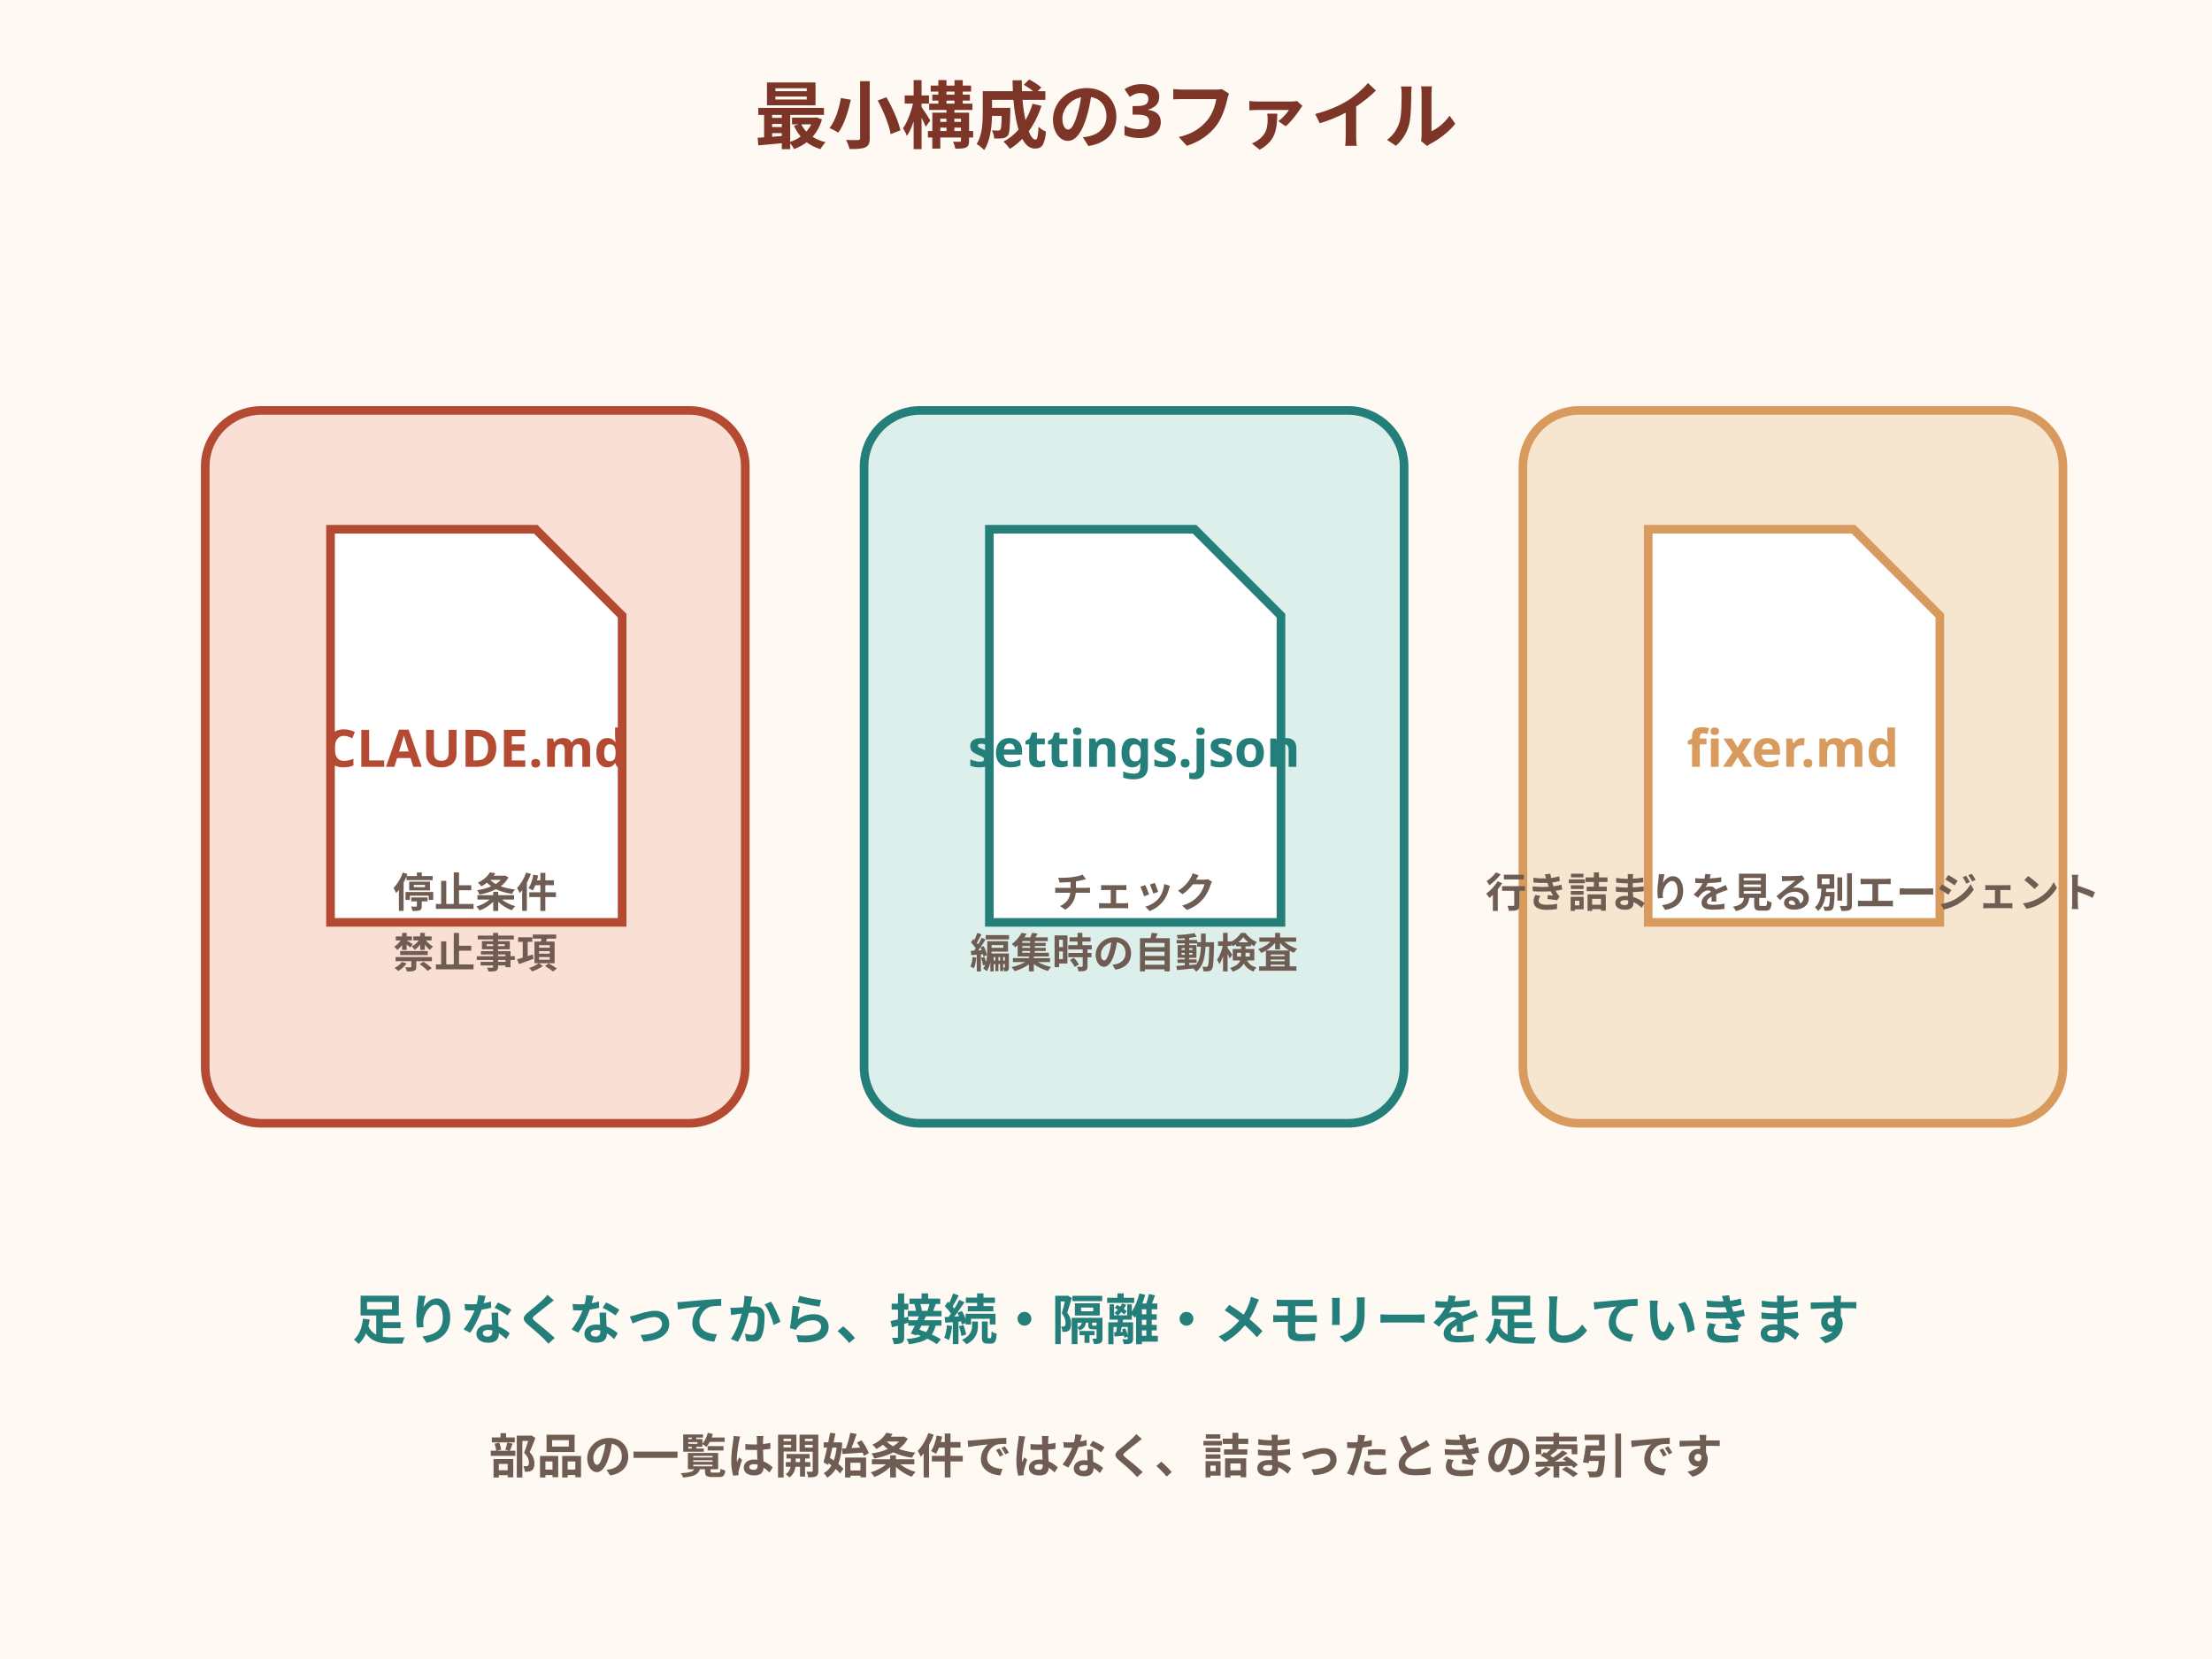
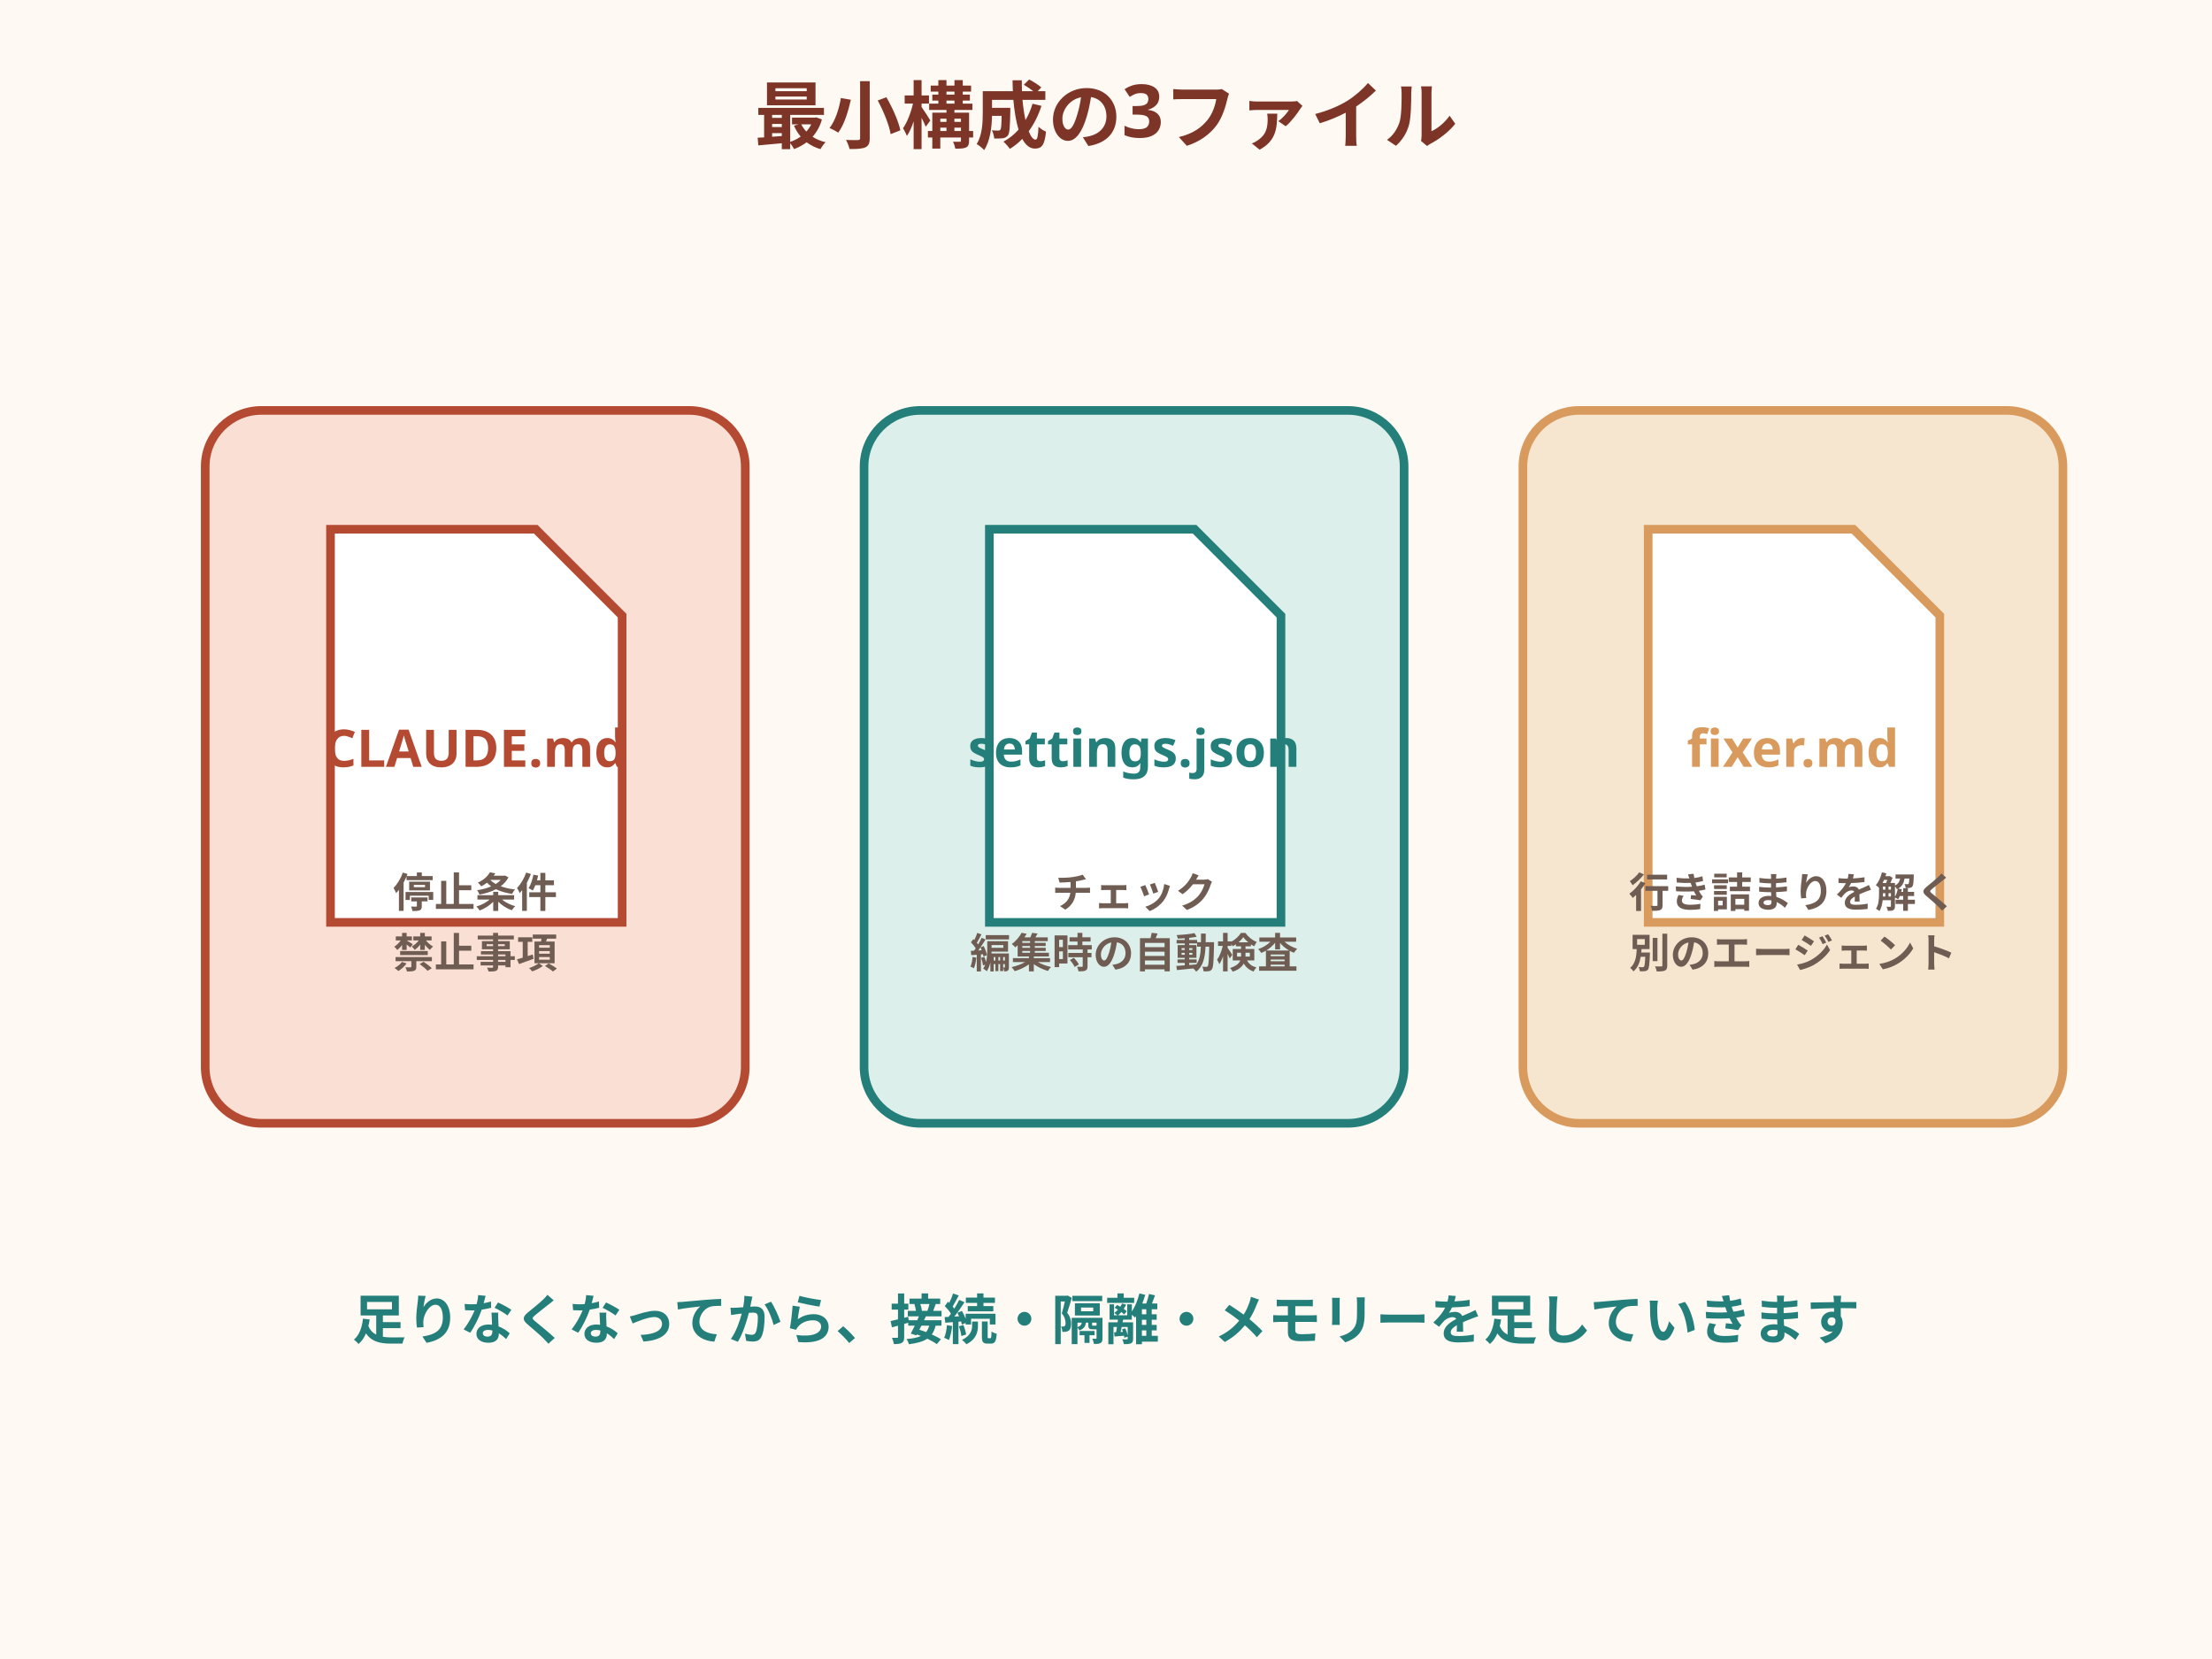
<svg xmlns="http://www.w3.org/2000/svg" width="1024" height="768" viewBox="0 0 1024 768">
  <defs>
    <marker id="arrow" viewBox="0 0 10 10" refX="9" refY="5" markerWidth="9" markerHeight="9" orient="auto-start-reverse">
      <path d="M 0 0 L 10 5 L 0 10 z" fill="context-stroke" />
    </marker>
  </defs>
  <rect width="1024" height="768" fill="#FFF9F3" />
  <text x="512" y="66" text-anchor="middle" font-family="Hiragino Sans, Yu Gothic, sans-serif" font-size="34" font-weight="800" fill="#7C3527">最小構成の3ファイル</text>
  <rect x="95" y="190" width="250" height="330" rx="26" fill="#FADFD5" stroke="#B44A32" stroke-width="4" />
  <path d="M 153 245 h 95 l 40 40 v 142 h -135 z" fill="#FFFFFF" stroke="#B44A32" stroke-width="4" />
  <text x="220" y="355" text-anchor="middle" font-family="Hiragino Sans, Yu Gothic, sans-serif" font-size="24" font-weight="800" fill="#B44A32">CLAUDE.md</text>
  <text x="220" y="420" text-anchor="middle" font-family="Hiragino Sans, Yu Gothic, sans-serif" font-size="19" font-weight="650" fill="#6F5C52">停止条件</text>
  <text x="220" y="448" text-anchor="middle" font-family="Hiragino Sans, Yu Gothic, sans-serif" font-size="19" font-weight="650" fill="#6F5C52">禁止事項</text>
  <rect x="400" y="190" width="250" height="330" rx="26" fill="#DDEFEA" stroke="#247F7A" stroke-width="4" />
  <path d="M 458 245 h 95 l 40 40 v 142 h -135 z" fill="#FFFFFF" stroke="#247F7A" stroke-width="4" />
  <text x="525" y="355" text-anchor="middle" font-family="Hiragino Sans, Yu Gothic, sans-serif" font-size="24" font-weight="800" fill="#247F7A">settings.json</text>
  <text x="525" y="420" text-anchor="middle" font-family="Hiragino Sans, Yu Gothic, sans-serif" font-size="19" font-weight="650" fill="#6F5C52">チェック</text>
  <text x="525" y="448" text-anchor="middle" font-family="Hiragino Sans, Yu Gothic, sans-serif" font-size="19" font-weight="650" fill="#6F5C52">編集時の自動検査</text>
  <rect x="705" y="190" width="250" height="330" rx="26" fill="#F6E6CF" stroke="#D99A5E" stroke-width="4" />
  <path d="M 763 245 h 95 l 40 40 v 142 h -135 z" fill="#FFFFFF" stroke="#D99A5E" stroke-width="4" />
  <text x="830" y="355" text-anchor="middle" font-family="Hiragino Sans, Yu Gothic, sans-serif" font-size="24" font-weight="800" fill="#D99A5E">fixer.md</text>
-   <text x="830" y="420" text-anchor="middle" font-family="Hiragino Sans, Yu Gothic, sans-serif" font-size="19" font-weight="650" fill="#6F5C52">行き詰まりを見る別エージェント</text>
+   <text x="830" y="420" text-anchor="middle" font-family="Hiragino Sans, Yu Gothic, sans-serif" font-size="19" font-weight="650" fill="#6F5C52">行き詰まりを解く</text>
+   <text x="830" y="448" text-anchor="middle" font-family="Hiragino Sans, Yu Gothic, sans-serif" font-size="19" font-weight="650" fill="#6F5C52">別のエージェント</text>
  <text x="512" y="620" text-anchor="middle" font-family="Hiragino Sans, Yu Gothic, sans-serif" font-size="25" font-weight="800" fill="#247F7A">足りなくなってから、接続・隔離・メモリーを足していきます</text>
-   <text x="512" y="682" text-anchor="middle" font-family="Hiragino Sans, Yu Gothic, sans-serif" font-size="22" font-weight="700" fill="#6F5C52">部品の一覧は開始条件ではなく、詰まったときの索引です</text>
</svg>
